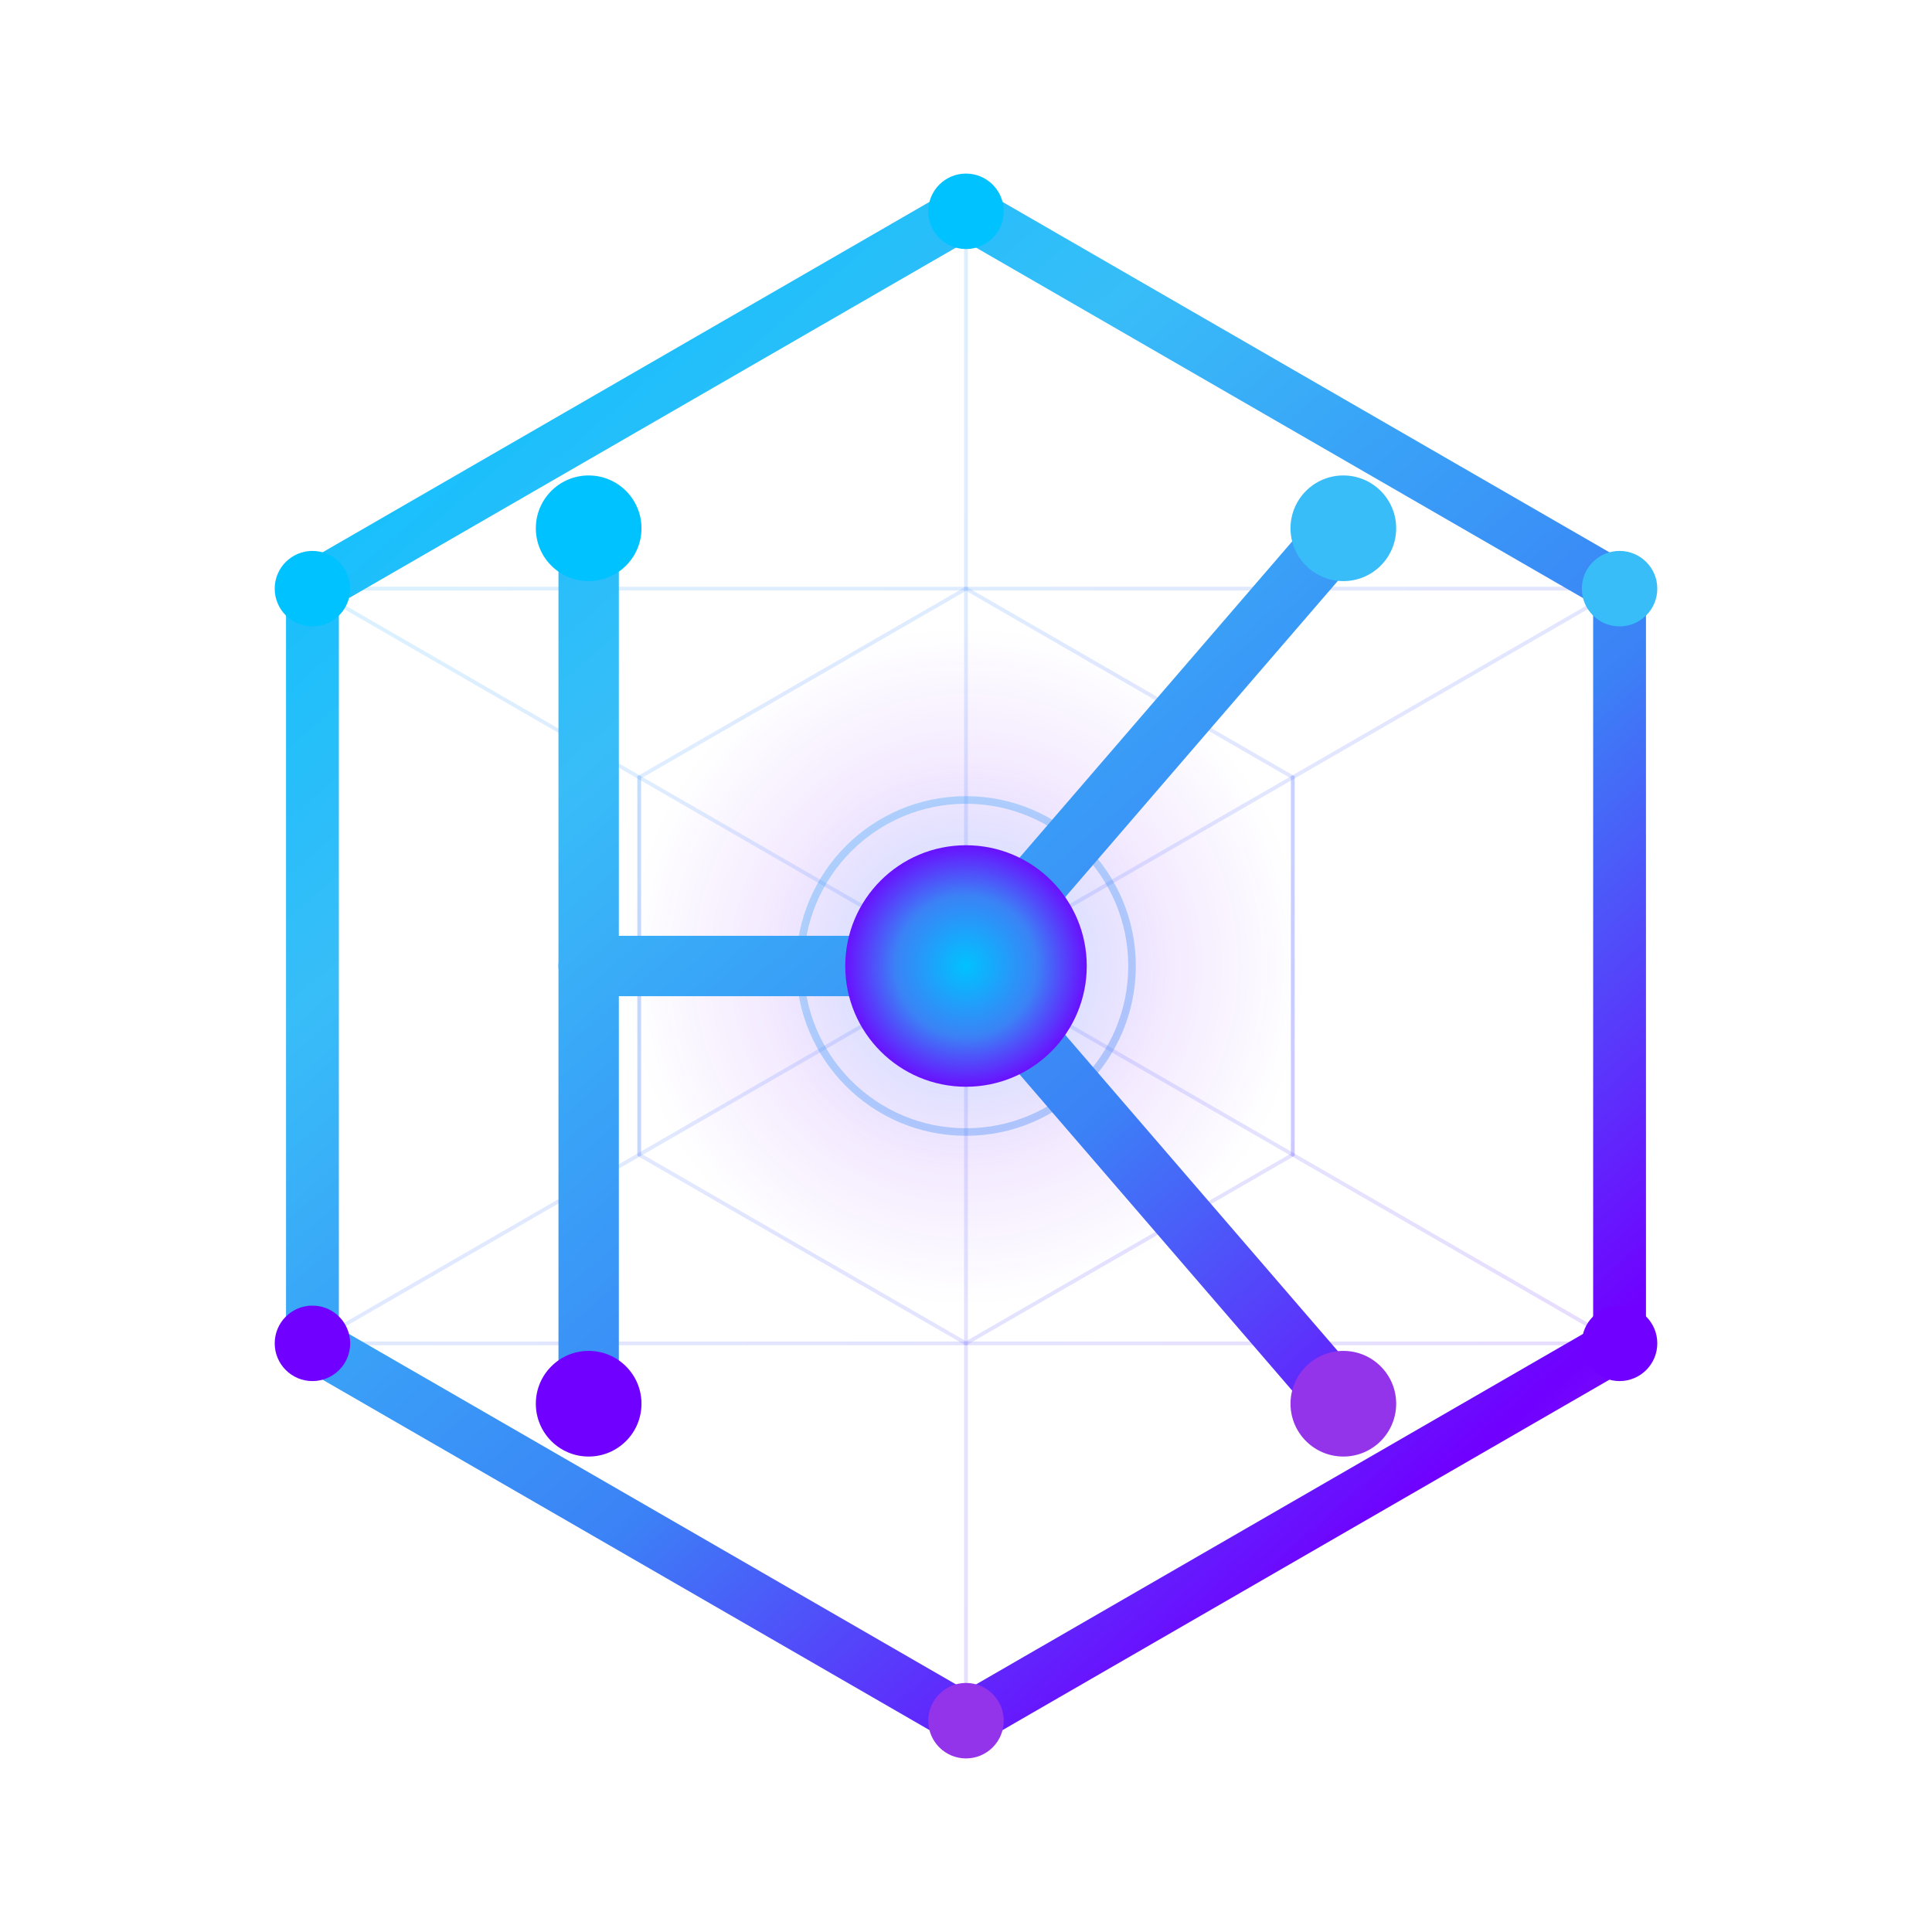
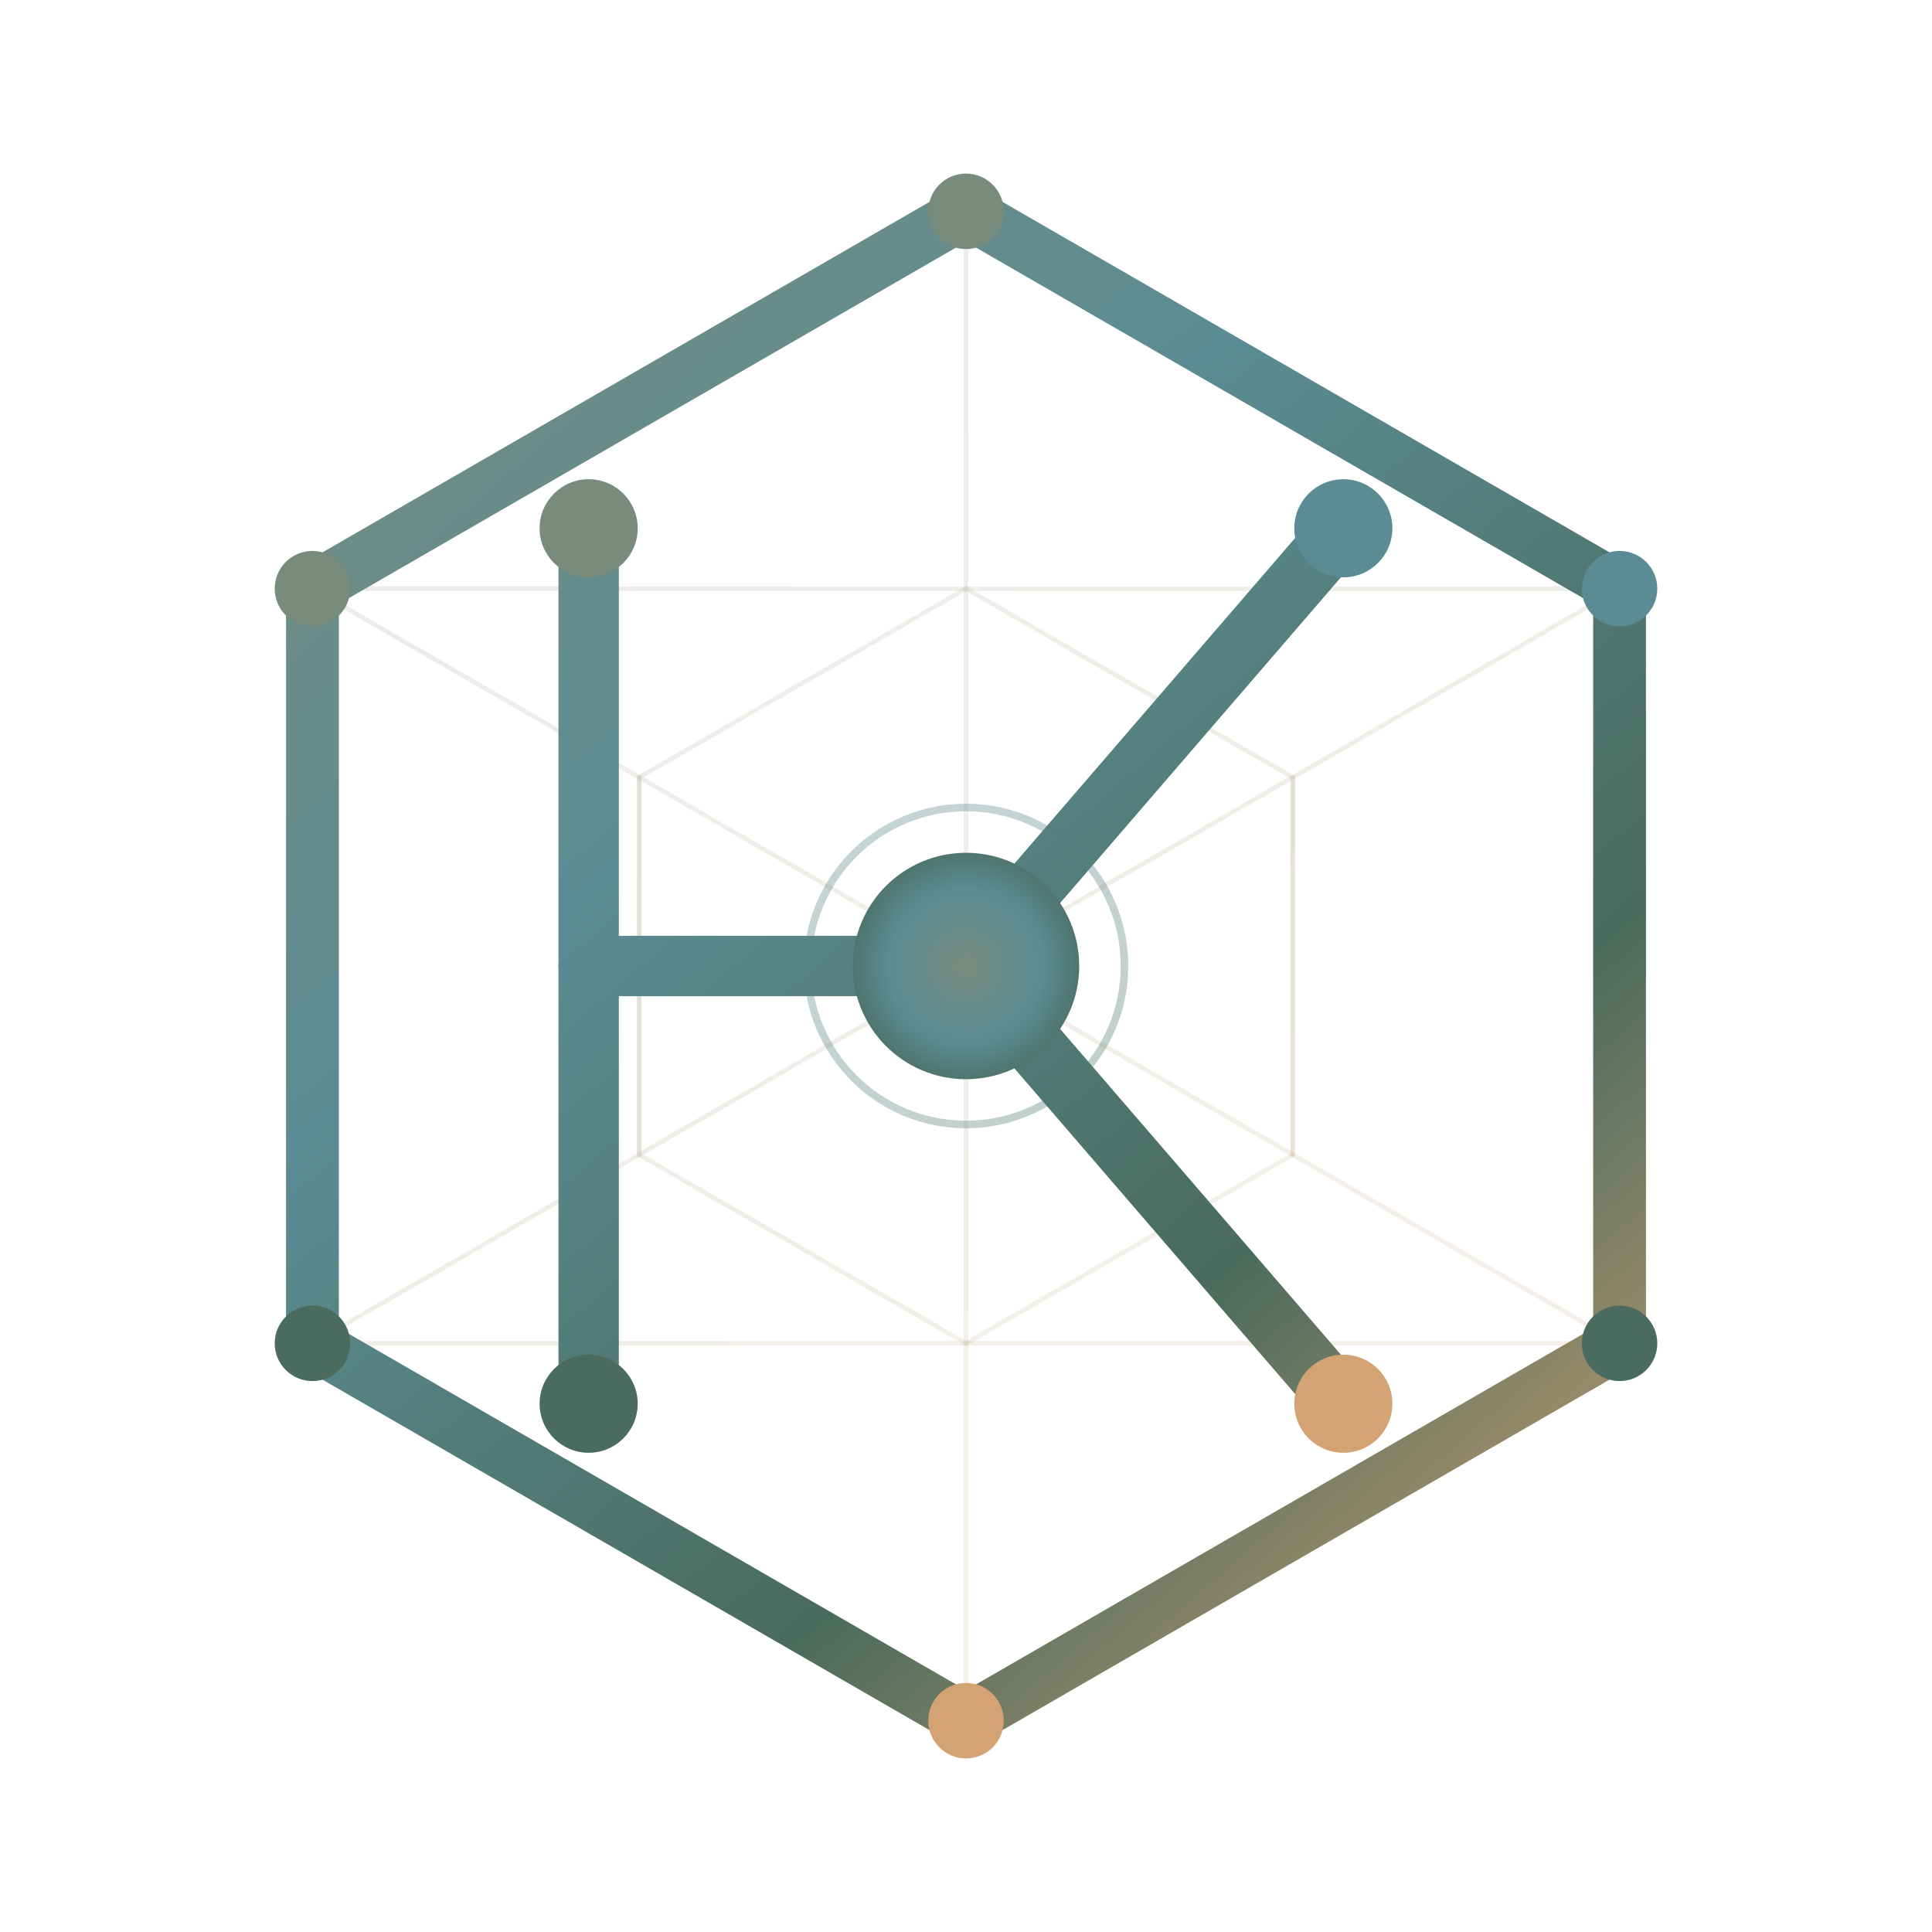
<svg xmlns="http://www.w3.org/2000/svg" width="512" height="512" viewBox="0 0 512 512" fill="none">
  <defs>
    <linearGradient id="kortexGrad" x1="82.8" y1="56" x2="429.2" y2="456" gradientUnits="userSpaceOnUse">
-       <stop offset="0%" stop-color="#00C2FF" />
-       <stop offset="30%" stop-color="#38BDF8" />
-       <stop offset="60%" stop-color="#3B82F6" />
-       <stop offset="85%" stop-color="#7000FF" />
-       <stop offset="100%" stop-color="#9333EA" />
+       <stop offset="0%" stop-color="#788C7E" />
+       <stop offset="35%" stop-color="#5B8C93" />
+       <stop offset="70%" stop-color="#4A6B5D" />
+       <stop offset="100%" stop-color="#D4A373" />
    </linearGradient>
    <radialGradient id="coreRadialGrad" cx="256" cy="256" r="34" gradientUnits="userSpaceOnUse">
-       <stop offset="0%" stop-color="#00C2FF" />
-       <stop offset="55%" stop-color="#3B82F6" />
-       <stop offset="100%" stop-color="#7000FF" />
-     </radialGradient>
-     <radialGradient id="ambientCoreGlow" cx="256" cy="256" r="90" gradientUnits="userSpaceOnUse">
-       <stop offset="0%" stop-color="#00C2FF" stop-opacity="0.3" />
-       <stop offset="60%" stop-color="#7000FF" stop-opacity="0.08" />
-       <stop offset="100%" stop-color="#7000FF" stop-opacity="0" />
+       <stop offset="0%" stop-color="#788C7E" />
+       <stop offset="60%" stop-color="#5B8C93" />
+       <stop offset="100%" stop-color="#4A6B5D" />
    </radialGradient>
    <linearGradient id="gridGrad" x1="82.8" y1="56" x2="429.2" y2="456" gradientUnits="userSpaceOnUse">
-       <stop offset="0%" stop-color="#00C2FF" stop-opacity="0.15" />
-       <stop offset="100%" stop-color="#7000FF" stop-opacity="0.15" />
+       <stop offset="0%" stop-color="#788C7E" stop-opacity="0.16" />
+       <stop offset="100%" stop-color="#D4A373" stop-opacity="0.16" />
    </linearGradient>
  </defs>
-   <circle cx="256" cy="256" r="90" fill="url(#ambientCoreGlow)" />
-   <g stroke="url(#gridGrad)" stroke-width="1" stroke-linecap="round">
+   <g stroke="url(#gridGrad)" stroke-width="1.2" stroke-linecap="round">
    <line x1="256" y1="256" x2="256" y2="56" />
    <line x1="256" y1="256" x2="429.2" y2="156" />
    <line x1="256" y1="256" x2="429.2" y2="356" />
    <line x1="256" y1="256" x2="256" y2="456" />
    <line x1="256" y1="256" x2="82.8" y2="356" />
    <line x1="256" y1="256" x2="82.8" y2="156" />
    <polygon points="256,156 342.6,206 342.6,306 256,356 169.4,306 169.4,206" fill="none" />
    <line x1="82.8" y1="156" x2="429.2" y2="156" />
    <line x1="82.8" y1="356" x2="429.2" y2="356" />
    <line x1="169.4" y1="206" x2="169.4" y2="306" />
    <line x1="342.6" y1="206" x2="342.6" y2="306" />
  </g>
  <polygon points="256,56 429.2,156 429.2,356 256,456 82.8,356 82.8,156" stroke="url(#kortexGrad)" stroke-width="14" stroke-linecap="round" stroke-linejoin="round" fill="none" />
  <g stroke="url(#kortexGrad)" stroke-width="16" stroke-linecap="round" stroke-linejoin="round">
    <line x1="156" y1="140" x2="156" y2="372" />
    <line x1="156" y1="256" x2="256" y2="256" />
    <line x1="256" y1="256" x2="356" y2="140" />
    <line x1="256" y1="256" x2="356" y2="372" />
  </g>
-   <circle cx="256" cy="56" r="10" fill="#00C2FF" />
-   <circle cx="429.2" cy="156" r="10" fill="#38BDF8" />
-   <circle cx="429.2" cy="356" r="10" fill="#7000FF" />
-   <circle cx="256" cy="456" r="10" fill="#9333EA" />
-   <circle cx="82.8" cy="356" r="10" fill="#7000FF" />
-   <circle cx="82.8" cy="156" r="10" fill="#00C2FF" />
-   <circle cx="156" cy="140" r="14" fill="#00C2FF" />
-   <circle cx="156" cy="372" r="14" fill="#7000FF" />
-   <circle cx="356" cy="140" r="14" fill="#38BDF8" />
-   <circle cx="356" cy="372" r="14" fill="#9333EA" />
-   <circle cx="256" cy="256" r="44" stroke="url(#kortexGrad)" stroke-width="2" fill="none" opacity="0.35" />
-   <circle cx="256" cy="256" r="32" fill="url(#coreRadialGrad)" />
+   <circle cx="256" cy="56" r="10" fill="#788C7E" />
+   <circle cx="429.2" cy="156" r="10" fill="#5B8C93" />
+   <circle cx="429.2" cy="356" r="10" fill="#4A6B5D" />
+   <circle cx="256" cy="456" r="10" fill="#D4A373" />
+   <circle cx="82.8" cy="356" r="10" fill="#4A6B5D" />
+   <circle cx="82.8" cy="156" r="10" fill="#788C7E" />
+   <circle cx="156" cy="140" r="13" fill="#788C7E" />
+   <circle cx="156" cy="372" r="13" fill="#4A6B5D" />
+   <circle cx="356" cy="140" r="13" fill="#5B8C93" />
+   <circle cx="356" cy="372" r="13" fill="#D4A373" />
+   <circle cx="256" cy="256" r="42" stroke="url(#kortexGrad)" stroke-width="2" fill="none" opacity="0.35" />
+   <circle cx="256" cy="256" r="30" fill="url(#coreRadialGrad)" />
</svg>
